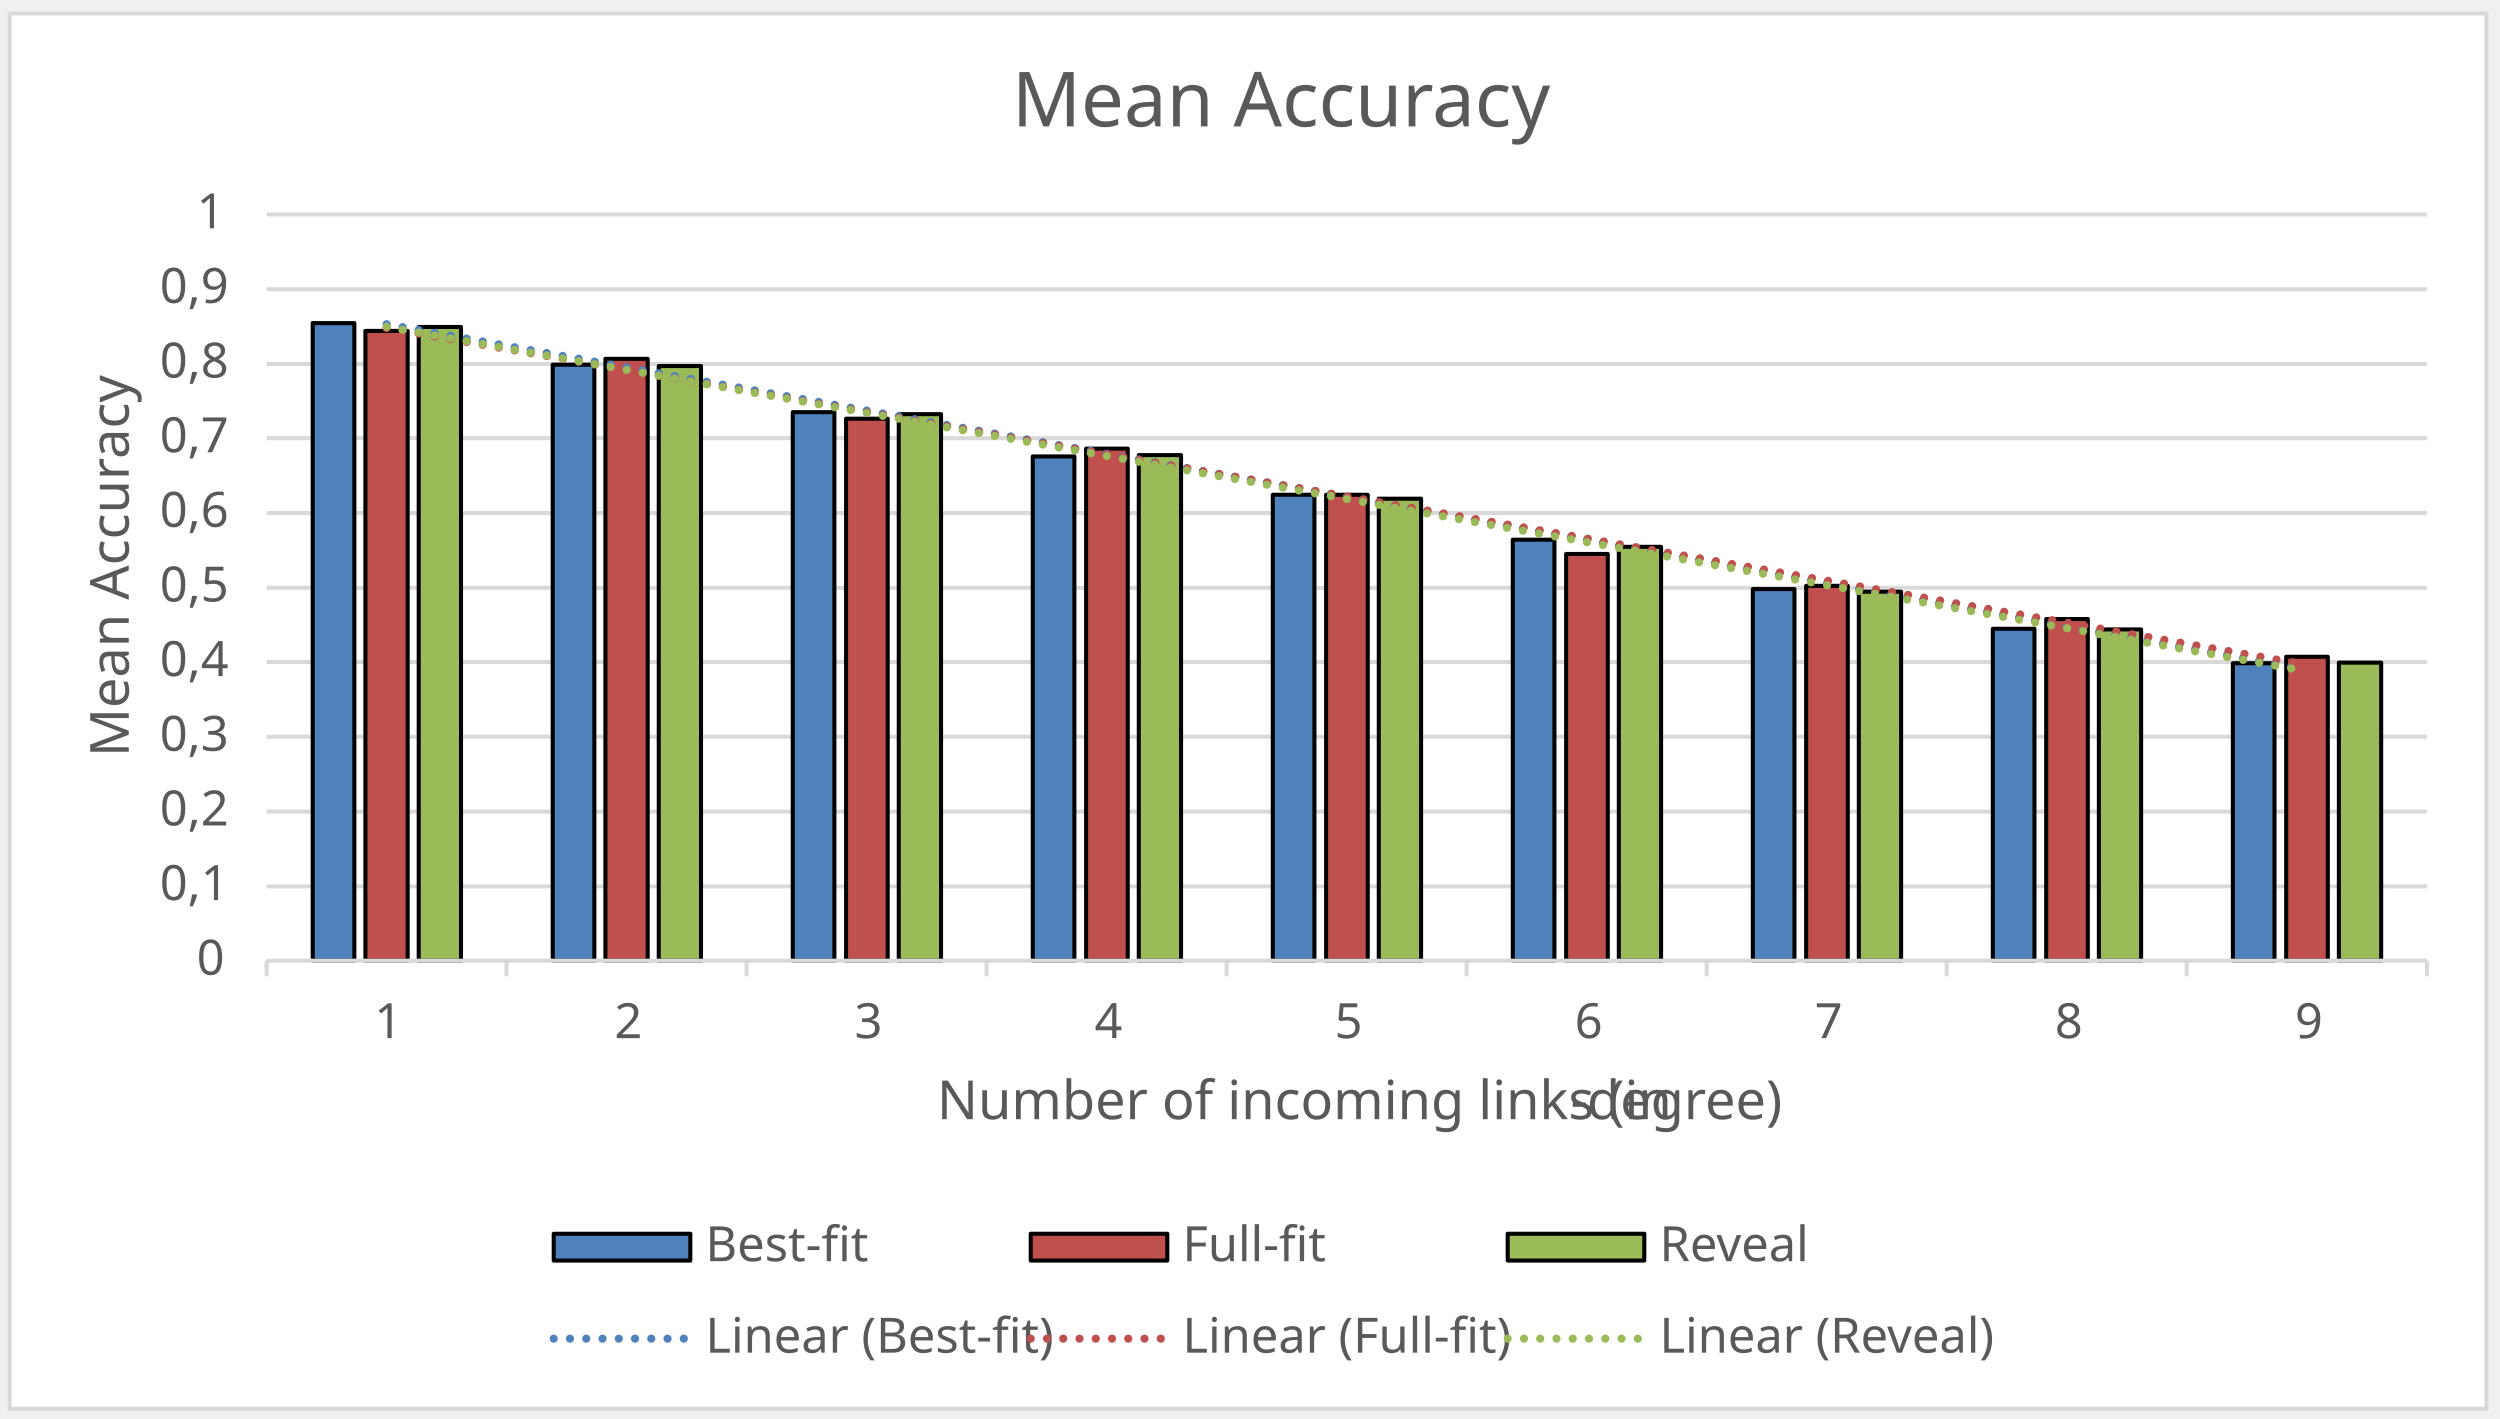
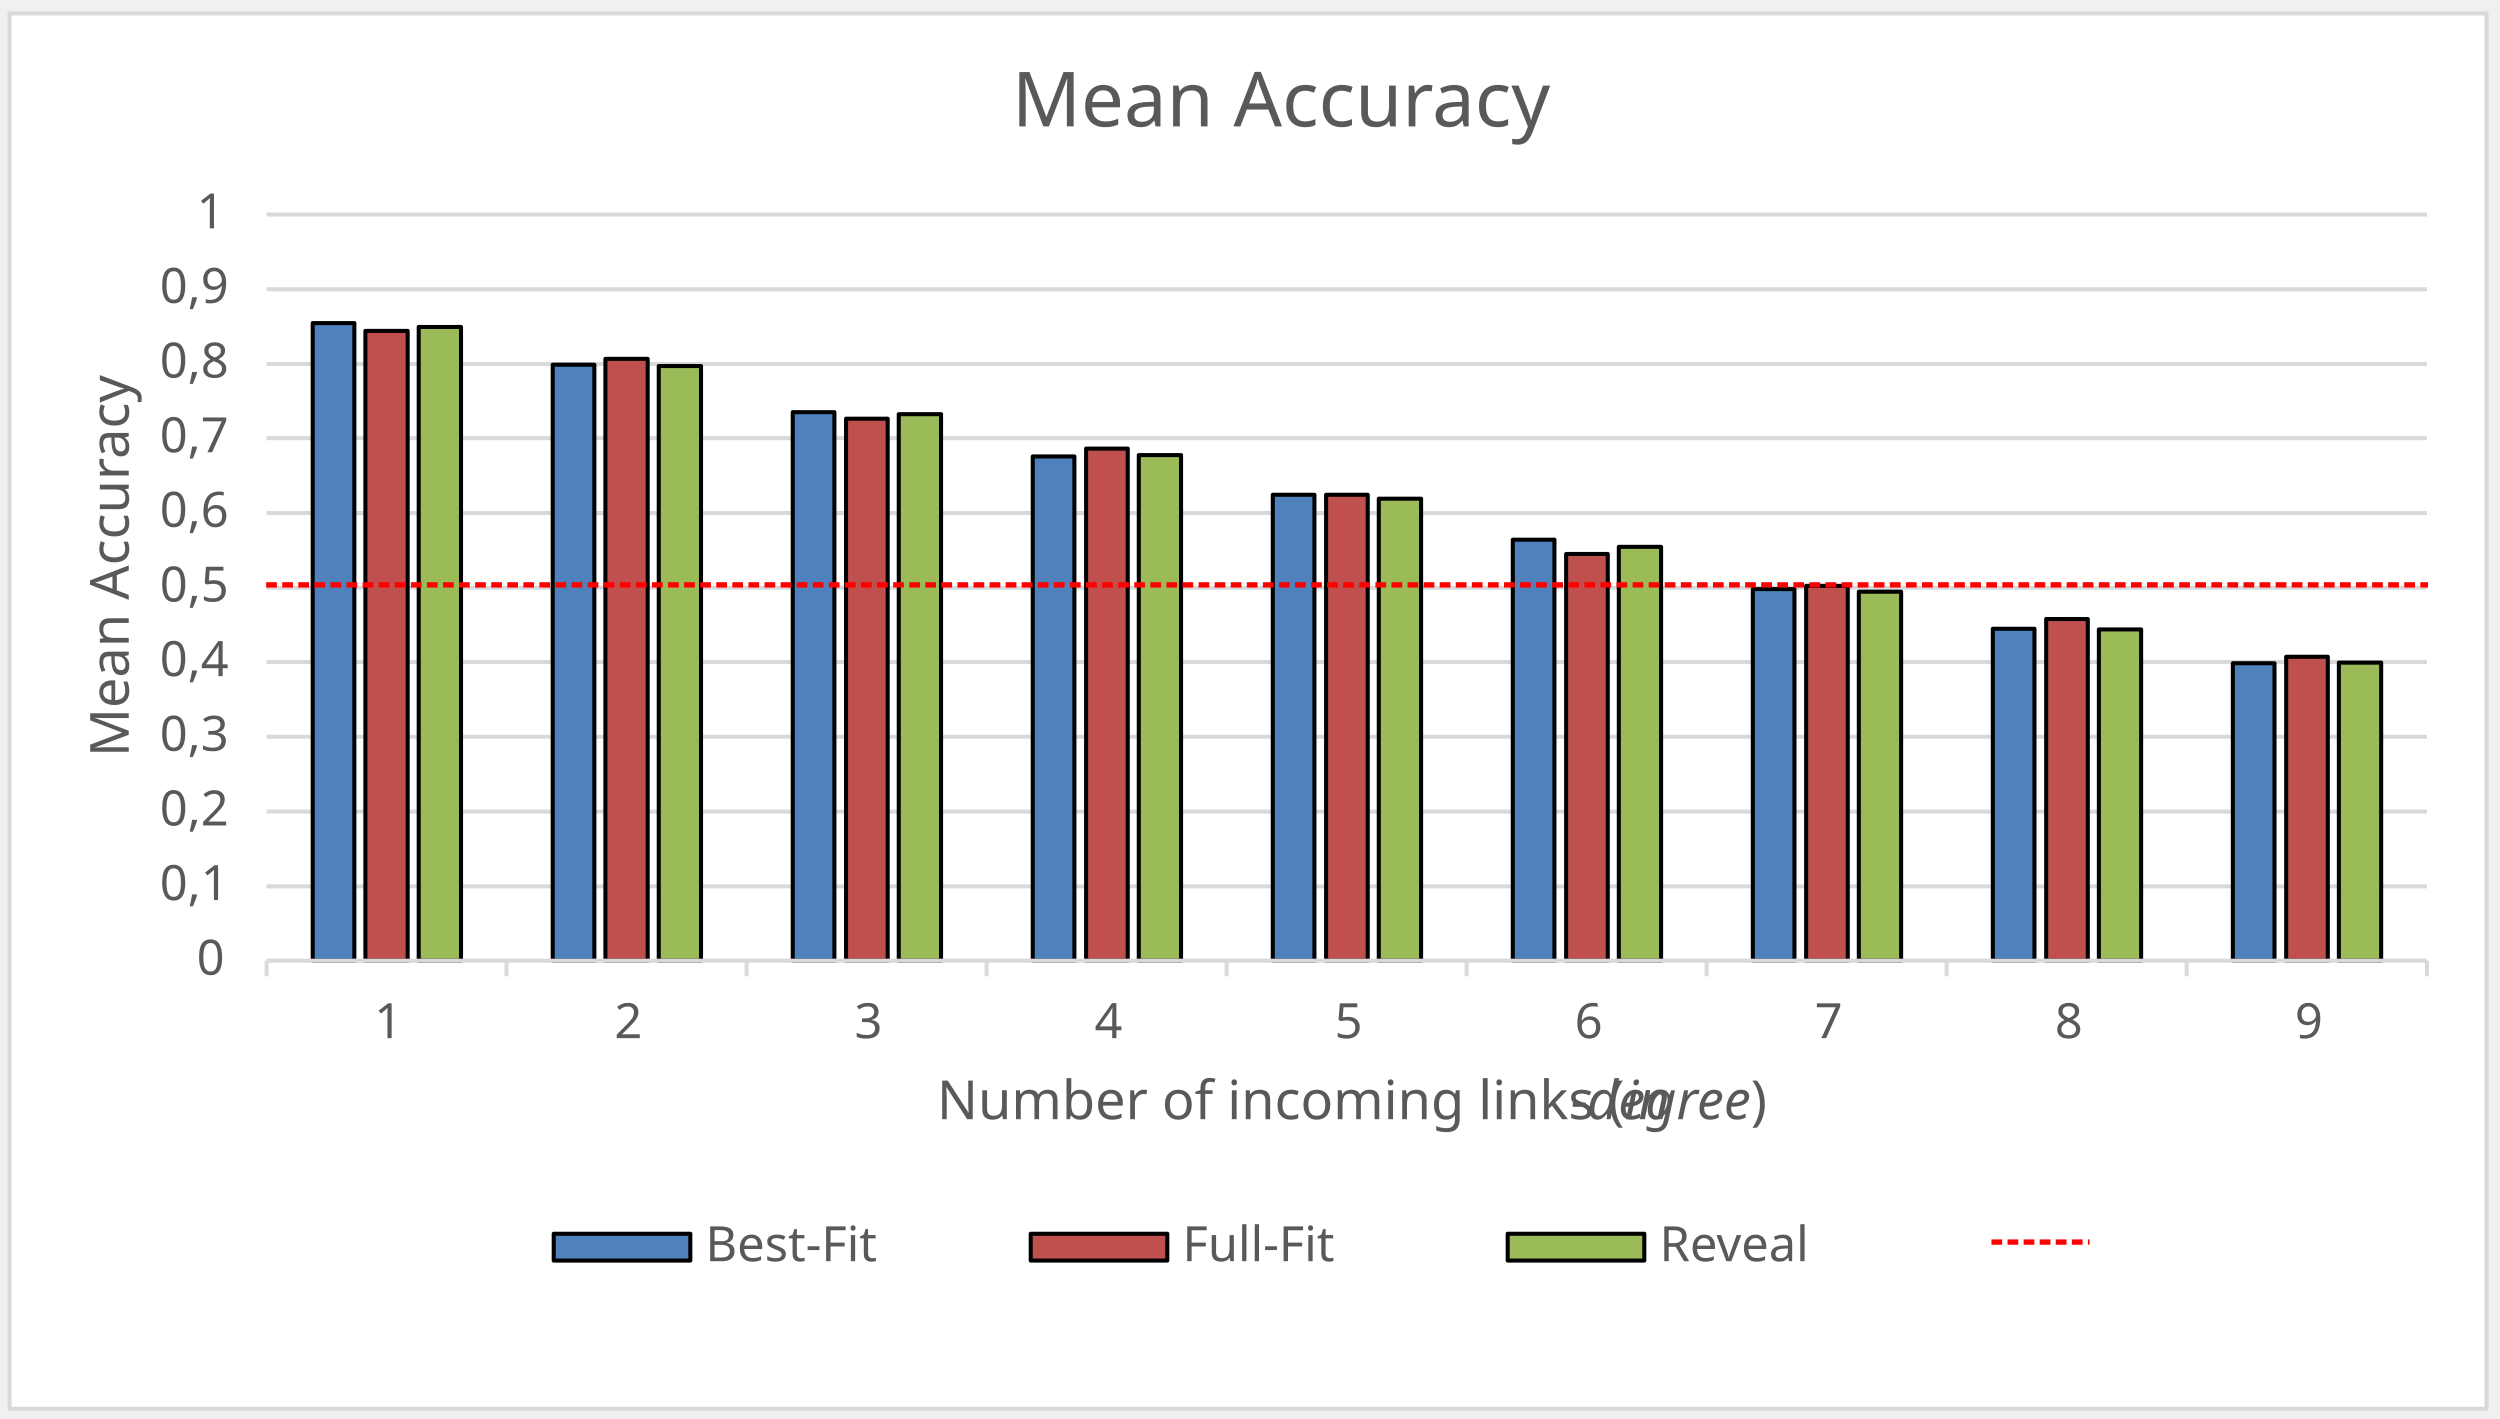
<svg xmlns="http://www.w3.org/2000/svg" width="263.332mm" height="149.399mm" viewBox="0 0 933.066 529.366" id="svg2" version="1.1">
  <defs id="defs4">
    <clipPath id="clipPath6764" clipPathUnits="userSpaceOnUse">
      <path style="clip-rule:evenodd" id="path6766" d="m 51,89.4 739.68,0 0,416.52 -739.68,0 0,-416.52 z" />
    </clipPath>
    <clipPath id="clipPath6776" clipPathUnits="userSpaceOnUse">
      <path style="clip-rule:evenodd" id="path6778" d="m 51,89.4 739.68,0 0,416.52 -739.68,0 0,-416.52 z" />
    </clipPath>
    <clipPath id="clipPath6788" clipPathUnits="userSpaceOnUse">
      <path style="clip-rule:evenodd" id="path6790" d="m 51,89.4 739.68,0 0,416.52 -739.68,0 0,-416.52 z" />
    </clipPath>
    <clipPath id="clipPath6800" clipPathUnits="userSpaceOnUse">
      <path style="clip-rule:evenodd" id="path6802" d="m 51,89.4 739.68,0 0,416.52 -739.68,0 0,-416.52 z" />
    </clipPath>
    <clipPath id="clipPath6812" clipPathUnits="userSpaceOnUse">
      <path style="clip-rule:evenodd" id="path6814" d="m 51,89.4 739.68,0 0,416.52 -739.68,0 0,-416.52 z" />
    </clipPath>
    <clipPath id="clipPath6824" clipPathUnits="userSpaceOnUse">
      <path style="clip-rule:evenodd" id="path6826" d="m 51,89.4 739.68,0 0,416.52 -739.68,0 0,-416.52 z" />
    </clipPath>
    <clipPath id="clipPath6836" clipPathUnits="userSpaceOnUse">
      <path style="clip-rule:evenodd" id="path6838" d="m 51,89.4 739.68,0 0,416.52 -739.68,0 0,-416.52 z" />
    </clipPath>
    <clipPath id="clipPath6848" clipPathUnits="userSpaceOnUse">
      <path style="clip-rule:evenodd" id="path6850" d="m 51,89.4 739.68,0 0,416.52 -739.68,0 0,-416.52 z" />
    </clipPath>
    <clipPath id="clipPath6860" clipPathUnits="userSpaceOnUse">
      <path style="clip-rule:evenodd" id="path6862" d="m 51,89.4 739.68,0 0,416.52 -739.68,0 0,-416.52 z" />
    </clipPath>
    <clipPath id="clipPath6872" clipPathUnits="userSpaceOnUse">
      <path style="clip-rule:evenodd" id="path6874" d="m 51,89.4 739.68,0 0,416.52 -739.68,0 0,-416.52 z" />
    </clipPath>
    <clipPath id="clipPath6884" clipPathUnits="userSpaceOnUse">
      <path style="clip-rule:evenodd" id="path6886" d="m 51,89.4 739.68,0 0,416.52 -739.68,0 0,-416.52 z" />
    </clipPath>
    <clipPath id="clipPath6896" clipPathUnits="userSpaceOnUse">
      <path style="clip-rule:evenodd" id="path6898" d="m 51,89.4 739.68,0 0,416.52 -739.68,0 0,-416.52 z" />
    </clipPath>
    <clipPath id="clipPath6908" clipPathUnits="userSpaceOnUse">
      <path style="clip-rule:evenodd" id="path6910" d="m 51,89.4 739.68,0 0,416.52 -739.68,0 0,-416.52 z" />
    </clipPath>
    <clipPath id="clipPath6920" clipPathUnits="userSpaceOnUse">
      <path style="clip-rule:evenodd" id="path6922" d="m 51,89.4 739.68,0 0,416.52 -739.68,0 0,-416.52 z" />
    </clipPath>
    <clipPath id="clipPath6932" clipPathUnits="userSpaceOnUse">
      <path style="clip-rule:evenodd" id="path6934" d="m 51,89.4 739.68,0 0,416.52 -739.68,0 0,-416.52 z" />
    </clipPath>
    <clipPath id="clipPath6944" clipPathUnits="userSpaceOnUse">
      <path style="clip-rule:evenodd" id="path6946" d="m 51,89.4 739.68,0 0,416.52 -739.68,0 0,-416.52 z" />
    </clipPath>
    <clipPath id="clipPath6956" clipPathUnits="userSpaceOnUse">
      <path style="clip-rule:evenodd" id="path6958" d="m 51,89.4 739.68,0 0,416.52 -739.68,0 0,-416.52 z" />
    </clipPath>
    <clipPath id="clipPath6968" clipPathUnits="userSpaceOnUse">
      <path style="clip-rule:evenodd" id="path6970" d="m 51,89.4 739.68,0 0,416.52 -739.68,0 0,-416.52 z" />
    </clipPath>
    <clipPath id="clipPath6980" clipPathUnits="userSpaceOnUse">
      <path style="clip-rule:evenodd" id="path6982" d="m 51,89.4 739.68,0 0,416.52 -739.68,0 0,-416.52 z" />
    </clipPath>
    <clipPath id="clipPath6992" clipPathUnits="userSpaceOnUse">
      <path style="clip-rule:evenodd" id="path6994" d="m 51,89.4 739.68,0 0,416.52 -739.68,0 0,-416.52 z" />
    </clipPath>
    <clipPath id="clipPath7004" clipPathUnits="userSpaceOnUse">
      <path style="clip-rule:evenodd" id="path7006" d="m 51,89.4 739.68,0 0,416.52 -739.68,0 0,-416.52 z" />
    </clipPath>
    <clipPath id="clipPath7016" clipPathUnits="userSpaceOnUse">
      <path style="clip-rule:evenodd" id="path7018" d="m 51,89.4 739.68,0 0,416.52 -739.68,0 0,-416.52 z" />
    </clipPath>
    <clipPath id="clipPath7028" clipPathUnits="userSpaceOnUse">
      <path style="clip-rule:evenodd" id="path7030" d="m 51,89.4 739.68,0 0,416.52 -739.68,0 0,-416.52 z" />
    </clipPath>
    <clipPath id="clipPath7040" clipPathUnits="userSpaceOnUse">
      <path style="clip-rule:evenodd" id="path7042" d="m 51,89.4 739.68,0 0,416.52 -739.68,0 0,-416.52 z" />
    </clipPath>
    <clipPath id="clipPath7052" clipPathUnits="userSpaceOnUse">
      <path style="clip-rule:evenodd" id="path7054" d="m 51,89.4 739.68,0 0,416.52 -739.68,0 0,-416.52 z" />
    </clipPath>
    <clipPath id="clipPath7068" clipPathUnits="userSpaceOnUse">
      <path style="clip-rule:evenodd" id="path7070" d="m 51,89.4 739.68,0 0,416.52 -739.68,0 0,-416.52 z" />
    </clipPath>
    <clipPath id="clipPath7084" clipPathUnits="userSpaceOnUse">
      <path style="clip-rule:evenodd" id="path7086" d="m 51,89.4 739.68,0 0,416.52 -739.68,0 0,-416.52 z" />
    </clipPath>
    <clipPath id="clipPath7100" clipPathUnits="userSpaceOnUse">
      <path style="clip-rule:evenodd" id="path7102" d="m 51,89.4 739.68,0 0,416.52 -739.68,0 0,-416.52 z" />
    </clipPath>
    <clipPath id="clipPath7116" clipPathUnits="userSpaceOnUse">
      <path style="clip-rule:evenodd" id="path7118" d="m 51,89.4 739.68,0 0,416.52 -739.68,0 0,-416.52 z" />
    </clipPath>
    <clipPath id="clipPath7132" clipPathUnits="userSpaceOnUse">
      <path style="clip-rule:evenodd" id="path7134" d="m 51,89.4 739.68,0 0,416.52 -739.68,0 0,-416.52 z" />
    </clipPath>
    <clipPath id="clipPath7148" clipPathUnits="userSpaceOnUse">
      <path style="clip-rule:evenodd" id="path7150" d="m 51,89.4 739.68,0 0,416.52 -739.68,0 0,-416.52 z" />
    </clipPath>
  </defs>
  <g id="layer1" transform="translate(1251.561,-78.42133)">
    <g transform="matrix(1.25,0,0,-1.25,-1312.048,715.8787)" id="g6726">
      <path id="path6728" style="fill:#ffffff;fill-opacity:1;fill-rule:evenodd;stroke:none" d="m 51.253,89.336 739.57,0 0,416.61 -739.57,0 0,-416.61 z" />
      <path id="path6730" style="fill:none;stroke:#d9d9d9;stroke-width:1.214;stroke-linecap:butt;stroke-linejoin:round;stroke-miterlimit:10;stroke-dasharray:none;stroke-opacity:1" d="m 128,245.31 645.02,0 M 128,267.65 l 645.02,0 M 128,289.98 l 645.02,0 M 128,312.32 l 645.02,0 M 128,334.46 l 645.02,0 M 128,356.79 l 645.02,0 M 128,379.13 l 645.02,0 M 128,401.27 l 645.02,0 M 128,423.6 l 645.02,0 M 128,445.92 l 645.02,0" />
      <path id="path6732" style="fill:#4f81bd;fill-opacity:1;fill-rule:nonzero;stroke:none" d="m 141.76,413.5 12.43,0 0,-190.39 -12.43,0 0,190.39 z m 71.66,-12.43 12.43,0 0,-177.96 -12.43,0 0,177.96 z m 71.67,-14.17 12.43,0 0,-163.79 -12.43,0 0,163.79 z m 71.66,-13.21 12.43,0 0,-150.58 -12.43,0 0,150.58 z m 71.67,-11.46 12.43,0 0,-139.12 -12.43,0 0,139.12 z m 71.66,-13.4 12.43,0 0,-125.72 -12.43,0 0,125.72 z m 71.67,-14.76 12.43,0 0,-110.96 -12.43,0 0,110.96 z m 71.66,-11.85 12.43,0 0,-99.11 -12.43,0 0,99.11 z m 71.67,-10.29 12.43,0 0,-88.82 -12.43,0 0,88.82 z" />
      <path id="path6734" style="fill:none;stroke:#000000;stroke-width:1.214;stroke-linecap:butt;stroke-linejoin:round;stroke-miterlimit:10;stroke-dasharray:none;stroke-opacity:1" d="m 141.76,413.5 12.43,0 0,-190.39 -12.43,0 0,190.39 z m 71.66,-12.43 12.43,0 0,-177.96 -12.43,0 0,177.96 z m 71.67,-14.17 12.43,0 0,-163.79 -12.43,0 0,163.79 z m 71.66,-13.21 12.43,0 0,-150.58 -12.43,0 0,150.58 z m 71.67,-11.46 12.43,0 0,-139.12 -12.43,0 0,139.12 z m 71.66,-13.4 12.43,0 0,-125.72 -12.43,0 0,125.72 z m 71.67,-14.76 12.43,0 0,-110.96 -12.43,0 0,110.96 z m 71.66,-11.85 12.43,0 0,-99.11 -12.43,0 0,99.11 z m 71.67,-10.29 12.43,0 0,-88.82 -12.43,0 0,88.82 z" />
      <path id="path6736" style="fill:#c0504d;fill-opacity:1;fill-rule:nonzero;stroke:none" d="m 157.49,411.17 12.62,0 0,-188.06 -12.62,0 0,188.06 z m 71.66,-8.35 12.63,0 0,-179.71 -12.63,0 0,179.71 z m 71.86,-17.87 12.43,0 0,-161.84 -12.43,0 0,161.84 z m 71.67,-8.93 12.43,0 0,-152.91 -12.43,0 0,152.91 z m 71.66,-13.79 12.43,0 0,-139.12 -12.43,0 0,139.12 z m 71.67,-17.67 12.43,0 0,-121.45 -12.43,0 0,121.45 z m 71.66,-9.52 12.43,0 0,-111.93 -12.43,0 0,111.93 z m 71.67,-9.9 12.43,0 0,-102.03 -12.43,0 0,102.03 z m 71.66,-11.27 12.43,0 0,-90.76 -12.43,0 0,90.76 z" />
      <path id="path6738" style="fill:none;stroke:#000000;stroke-width:1.214;stroke-linecap:butt;stroke-linejoin:round;stroke-miterlimit:10;stroke-dasharray:none;stroke-opacity:1" d="m 157.49,411.17 12.62,0 0,-188.06 -12.62,0 0,188.06 z m 71.66,-8.35 12.63,0 0,-179.71 -12.63,0 0,179.71 z m 71.86,-17.87 12.43,0 0,-161.84 -12.43,0 0,161.84 z m 71.67,-8.93 12.43,0 0,-152.91 -12.43,0 0,152.91 z m 71.66,-13.79 12.43,0 0,-139.12 -12.43,0 0,139.12 z m 71.67,-17.67 12.43,0 0,-121.45 -12.43,0 0,121.45 z m 71.66,-9.52 12.43,0 0,-111.93 -12.43,0 0,111.93 z m 71.67,-9.9 12.43,0 0,-102.03 -12.43,0 0,102.03 z m 71.66,-11.27 12.43,0 0,-90.76 -12.43,0 0,90.76 z" />
      <path id="path6740" style="fill:#9bbb59;fill-opacity:1;fill-rule:nonzero;stroke:none" d="m 173.41,412.34 12.63,0 0,-189.23 -12.63,0 0,189.23 z m 71.67,-11.66 12.62,0 0,-177.57 -12.62,0 0,177.57 z m 71.66,-14.37 12.63,0 0,-163.2 -12.63,0 0,163.2 z m 71.67,-12.23 12.62,0 0,-150.97 -12.62,0 0,150.97 z m 71.66,-13.01 12.63,0 0,-137.96 -12.63,0 0,137.96 z m 71.67,-14.38 12.62,0 0,-123.58 -12.62,0 0,123.58 z m 71.66,-13.4 12.63,0 0,-110.18 -12.63,0 0,110.18 z m 71.67,-11.26 12.62,0 0,-98.92 -12.62,0 0,98.92 z m 71.66,-9.91 12.63,0 0,-89.01 -12.63,0 0,89.01 z" />
      <path id="path6742" style="fill:none;stroke:#000000;stroke-width:1.214;stroke-linecap:butt;stroke-linejoin:round;stroke-miterlimit:10;stroke-dasharray:none;stroke-opacity:1" d="m 173.41,412.34 12.63,0 0,-189.23 -12.63,0 0,189.23 z m 71.67,-11.66 12.62,0 0,-177.57 -12.62,0 0,177.57 z m 71.66,-14.37 12.63,0 0,-163.2 -12.63,0 0,163.2 z m 71.67,-12.23 12.62,0 0,-150.97 -12.62,0 0,150.97 z m 71.66,-13.01 12.63,0 0,-137.96 -12.63,0 0,137.96 z m 71.67,-14.38 12.62,0 0,-123.58 -12.62,0 0,123.58 z m 71.66,-13.4 12.63,0 0,-110.18 -12.63,0 0,110.18 z m 71.67,-11.26 12.62,0 0,-98.92 -12.62,0 0,98.92 z m 71.66,-9.91 12.63,0 0,-89.01 -12.63,0 0,89.01 z" />
      <path id="path6744" style="fill:none;stroke:#d9d9d9;stroke-width:1.214;stroke-linecap:butt;stroke-linejoin:round;stroke-miterlimit:10;stroke-dasharray:none;stroke-opacity:1" d="m 128,223.11 645.02,0" />
      <path id="path6746" style="fill:none;stroke:#d9d9d9;stroke-width:1.214;stroke-linecap:butt;stroke-linejoin:round;stroke-miterlimit:10;stroke-dasharray:none;stroke-opacity:1" d="m 128,223.11 0,-4.63 m 71.63,4.63 0,-4.63 m 71.67,4.63 0,-4.63 m 71.66,4.63 0,-4.63 m 71.67,4.63 0,-4.63 m 71.66,4.63 0,-4.63 m 71.67,4.63 0,-4.63 m 71.66,4.63 0,-4.63 m 71.67,4.63 0,-4.63 m 71.73,4.63 0,-4.63" />
-       <g id="g6748">
-         <path id="path6750" style="fill:none;stroke:#4f81bd;stroke-width:2.428;stroke-linecap:round;stroke-linejoin:round;stroke-miterlimit:10;stroke-dasharray:0, 4.855;stroke-dashoffset:0;stroke-opacity:1" d="M 163.83,413.16 737.18,310.07" />
-       </g>
-       <g id="g6752">
-         <path id="path6754" style="fill:none;stroke:#c0504d;stroke-width:2.428;stroke-linecap:round;stroke-linejoin:round;stroke-miterlimit:10;stroke-dasharray:0, 4.855;stroke-dashoffset:0;stroke-opacity:1" d="M 163.83,412.04 737.18,311.46" />
-       </g>
-       <g id="g6756">
-         <path id="path6758" style="fill:none;stroke:#9bbb59;stroke-width:2.428;stroke-linecap:round;stroke-linejoin:round;stroke-miterlimit:10;stroke-dasharray:0, 4.855;stroke-dashoffset:0;stroke-opacity:1" d="M 163.83,412.38 737.18,309.52" />
-       </g>
      <g id="g6760">
        <g clip-path="url(#clipPath6764)" id="g6762">
          <text id="text6768" style="font-variant:normal;font-weight:normal;font-size:14.568px;font-family:Calibri;-inkscape-font-specification:Calibri;writing-mode:lr-tb;fill:#595959;fill-opacity:1;fill-rule:nonzero;stroke:none" transform="matrix(1,0,0,-1,107.11,218.93)">
            <tspan id="tspan6770" y="0" x="0">0</tspan>
          </text>
        </g>
      </g>
      <g id="g6772">
        <g clip-path="url(#clipPath6776)" id="g6774">
          <text id="text6780" style="font-variant:normal;font-weight:normal;font-size:14.568px;font-family:Calibri;-inkscape-font-specification:Calibri;writing-mode:lr-tb;fill:#595959;fill-opacity:1;fill-rule:nonzero;stroke:none" transform="matrix(1,0,0,-1,96.096,241.22)">
            <tspan id="tspan6782" y="0" x="0 7.386 11.072">0,1</tspan>
          </text>
        </g>
      </g>
      <g id="g6784">
        <g clip-path="url(#clipPath6788)" id="g6786">
          <text id="text6792" style="font-variant:normal;font-weight:normal;font-size:14.568px;font-family:Calibri;-inkscape-font-specification:Calibri;writing-mode:lr-tb;fill:#595959;fill-opacity:1;fill-rule:nonzero;stroke:none" transform="matrix(1,0,0,-1,96.096,263.5)">
            <tspan id="tspan6794" y="0" x="0 7.386 11.072">0,2</tspan>
          </text>
        </g>
      </g>
      <g id="g6796">
        <g clip-path="url(#clipPath6800)" id="g6798">
          <text id="text6804" style="font-variant:normal;font-weight:normal;font-size:14.568px;font-family:Calibri;-inkscape-font-specification:Calibri;writing-mode:lr-tb;fill:#595959;fill-opacity:1;fill-rule:nonzero;stroke:none" transform="matrix(1,0,0,-1,96.096,285.79)">
            <tspan id="tspan6806" y="0" x="0 7.386 11.072">0,3</tspan>
          </text>
        </g>
      </g>
      <g id="g6808">
        <g clip-path="url(#clipPath6812)" id="g6810">
          <text id="text6816" style="font-variant:normal;font-weight:normal;font-size:14.568px;font-family:Calibri;-inkscape-font-specification:Calibri;writing-mode:lr-tb;fill:#595959;fill-opacity:1;fill-rule:nonzero;stroke:none" transform="matrix(1,0,0,-1,96.096,308.09)">
            <tspan id="tspan6818" y="0" x="0 7.386 11.072">0,4</tspan>
          </text>
        </g>
      </g>
      <g id="g6820">
        <g clip-path="url(#clipPath6824)" id="g6822">
          <text id="text6828" style="font-variant:normal;font-weight:normal;font-size:14.568px;font-family:Calibri;-inkscape-font-specification:Calibri;writing-mode:lr-tb;fill:#595959;fill-opacity:1;fill-rule:nonzero;stroke:none" transform="matrix(1,0,0,-1,96.096,330.36)">
            <tspan id="tspan6830" y="0" x="0 7.386 11.072">0,5</tspan>
          </text>
        </g>
      </g>
      <g id="g6832">
        <g clip-path="url(#clipPath6836)" id="g6834">
          <text id="text6840" style="font-variant:normal;font-weight:normal;font-size:14.568px;font-family:Calibri;-inkscape-font-specification:Calibri;writing-mode:lr-tb;fill:#595959;fill-opacity:1;fill-rule:nonzero;stroke:none" transform="matrix(1,0,0,-1,96.096,352.66)">
            <tspan id="tspan6842" y="0" x="0 7.386 11.072">0,6</tspan>
          </text>
        </g>
      </g>
      <g id="g6844">
        <g clip-path="url(#clipPath6848)" id="g6846">
          <text id="text6852" style="font-variant:normal;font-weight:normal;font-size:14.568px;font-family:Calibri;-inkscape-font-specification:Calibri;writing-mode:lr-tb;fill:#595959;fill-opacity:1;fill-rule:nonzero;stroke:none" transform="matrix(1,0,0,-1,96.096,374.93)">
            <tspan id="tspan6854" y="0" x="0 7.386 11.072">0,7</tspan>
          </text>
        </g>
      </g>
      <g id="g6856">
        <g clip-path="url(#clipPath6860)" id="g6858">
          <text id="text6864" style="font-variant:normal;font-weight:normal;font-size:14.568px;font-family:Calibri;-inkscape-font-specification:Calibri;writing-mode:lr-tb;fill:#595959;fill-opacity:1;fill-rule:nonzero;stroke:none" transform="matrix(1,0,0,-1,96.096,397.22)">
            <tspan id="tspan6866" y="0" x="0 7.386 11.072">0,8</tspan>
          </text>
        </g>
      </g>
      <g id="g6868">
        <g clip-path="url(#clipPath6872)" id="g6870">
          <text id="text6876" style="font-variant:normal;font-weight:normal;font-size:14.568px;font-family:Calibri;-inkscape-font-specification:Calibri;writing-mode:lr-tb;fill:#595959;fill-opacity:1;fill-rule:nonzero;stroke:none" transform="matrix(1,0,0,-1,96.096,419.52)">
            <tspan id="tspan6878" y="0" x="0 7.386 11.072">0,9</tspan>
          </text>
        </g>
      </g>
      <g id="g6880">
        <g clip-path="url(#clipPath6884)" id="g6882">
          <text id="text6888" style="font-variant:normal;font-weight:normal;font-size:14.568px;font-family:Calibri;-inkscape-font-specification:Calibri;writing-mode:lr-tb;fill:#595959;fill-opacity:1;fill-rule:nonzero;stroke:none" transform="matrix(1,0,0,-1,107.11,441.79)">
            <tspan id="tspan6890" y="0" x="0">1</tspan>
          </text>
        </g>
      </g>
      <g id="g6892">
        <g clip-path="url(#clipPath6896)" id="g6894">
          <text id="text6900" style="font-variant:normal;font-weight:normal;font-size:14.568px;font-family:Calibri;-inkscape-font-specification:Calibri;writing-mode:lr-tb;fill:#595959;fill-opacity:1;fill-rule:nonzero;stroke:none" transform="matrix(1,0,0,-1,160.15,199.99)">
            <tspan id="tspan6902" y="0" x="0">1</tspan>
          </text>
        </g>
      </g>
      <g id="g6904">
        <g clip-path="url(#clipPath6908)" id="g6906">
          <text id="text6912" style="font-variant:normal;font-weight:normal;font-size:14.568px;font-family:Calibri;-inkscape-font-specification:Calibri;writing-mode:lr-tb;fill:#595959;fill-opacity:1;fill-rule:nonzero;stroke:none" transform="matrix(1,0,0,-1,231.84,199.99)">
            <tspan id="tspan6914" y="0" x="0">2</tspan>
          </text>
        </g>
      </g>
      <g id="g6916">
        <g clip-path="url(#clipPath6920)" id="g6918">
          <text id="text6924" style="font-variant:normal;font-weight:normal;font-size:14.568px;font-family:Calibri;-inkscape-font-specification:Calibri;writing-mode:lr-tb;fill:#595959;fill-opacity:1;fill-rule:nonzero;stroke:none" transform="matrix(1,0,0,-1,303.53,199.99)">
            <tspan id="tspan6926" y="0" x="0">3</tspan>
          </text>
        </g>
      </g>
      <g id="g6928">
        <g clip-path="url(#clipPath6932)" id="g6930">
          <text id="text6936" style="font-variant:normal;font-weight:normal;font-size:14.568px;font-family:Calibri;-inkscape-font-specification:Calibri;writing-mode:lr-tb;fill:#595959;fill-opacity:1;fill-rule:nonzero;stroke:none" transform="matrix(1,0,0,-1,375.19,199.99)">
            <tspan id="tspan6938" y="0" x="0">4</tspan>
          </text>
        </g>
      </g>
      <g id="g6940">
        <g clip-path="url(#clipPath6944)" id="g6942">
          <text id="text6948" style="font-variant:normal;font-weight:normal;font-size:14.568px;font-family:Calibri;-inkscape-font-specification:Calibri;writing-mode:lr-tb;fill:#595959;fill-opacity:1;fill-rule:nonzero;stroke:none" transform="matrix(1,0,0,-1,446.88,199.99)">
            <tspan id="tspan6950" y="0" x="0">5</tspan>
          </text>
        </g>
      </g>
      <g id="g6952">
        <g clip-path="url(#clipPath6956)" id="g6954">
          <text id="text6960" style="font-variant:normal;font-weight:normal;font-size:14.568px;font-family:Calibri;-inkscape-font-specification:Calibri;writing-mode:lr-tb;fill:#595959;fill-opacity:1;fill-rule:nonzero;stroke:none" transform="matrix(1,0,0,-1,518.57,199.99)">
            <tspan id="tspan6962" y="0" x="0">6</tspan>
          </text>
        </g>
      </g>
      <g id="g6964">
        <g clip-path="url(#clipPath6968)" id="g6966">
          <text id="text6972" style="font-variant:normal;font-weight:normal;font-size:14.568px;font-family:Calibri;-inkscape-font-specification:Calibri;writing-mode:lr-tb;fill:#595959;fill-opacity:1;fill-rule:nonzero;stroke:none" transform="matrix(1,0,0,-1,590.23,199.99)">
            <tspan id="tspan6974" y="0" x="0">7</tspan>
          </text>
        </g>
      </g>
      <g id="g6976">
        <g clip-path="url(#clipPath6980)" id="g6978">
          <text id="text6984" style="font-variant:normal;font-weight:normal;font-size:14.568px;font-family:Calibri;-inkscape-font-specification:Calibri;writing-mode:lr-tb;fill:#595959;fill-opacity:1;fill-rule:nonzero;stroke:none" transform="matrix(1,0,0,-1,661.92,199.99)">
            <tspan id="tspan6986" y="0" x="0">8</tspan>
          </text>
        </g>
      </g>
      <g id="g6988">
        <g clip-path="url(#clipPath6992)" id="g6990">
          <text id="text6996" style="font-variant:normal;font-weight:normal;font-size:14.568px;font-family:Calibri;-inkscape-font-specification:Calibri;writing-mode:lr-tb;fill:#595959;fill-opacity:1;fill-rule:nonzero;stroke:none" transform="matrix(1,0,0,-1,733.61,199.99)">
            <tspan id="tspan6998" y="0" x="0">9</tspan>
          </text>
        </g>
      </g>
      <g id="g7000">
        <g clip-path="url(#clipPath7004)" id="g7002">
          <text id="text7008" style="font-variant:normal;font-weight:normal;font-size:16.128px;font-family:Calibri;-inkscape-font-specification:Calibri;writing-mode:lr-tb;fill:#595959;fill-opacity:1;fill-rule:nonzero;stroke:none" transform="matrix(-4.4e-8,1,1,4.4e-8,86.832,283.94)">
            <tspan id="tspan7010" y="0" x="0 13.789 21.773 29.53 38.062 41.739 51.077 57.9 64.722 73.237 78.866 86.64 93.462">Mean Accuracy</tspan>
          </text>
        </g>
      </g>
      <g id="g7012">
        <g clip-path="url(#clipPath7016)" id="g7014">
          <text id="text7020" style="font-variant:normal;font-weight:normal;font-size:16.128px;font-family:Calibri;-inkscape-font-specification:Calibri;writing-mode:lr-tb;fill:#595959;fill-opacity:1;fill-rule:nonzero;stroke:none" transform="matrix(1,0,0,-1,328.15,175.8)">
-             <tspan id="tspan7022" y="0" x="0 10.467 18.999 31.821 40.352 48.319 53.948 57.641 66.141 71.06 74.705 78.414 86.946 93.768 102.268 115.106 118.815 127.331 134.927 138.781 142.491 146.2 154.7 162.07 168.28 171.957 176.844 180.505">Number of incoming links (in</tspan>
+             <tspan id="tspan7022" y="0" x="0 10.467 18.999 31.821 40.352 48.319 53.948 57.641 66.141 71.06 74.705 78.414 86.946 93.768 102.268 115.106 118.815 127.331 134.927 138.781 142.491 146.2 154.7 162.07 168.28 171.957 176.844 180.505">Number of incoming links (<tspan style="-inkscape-font-specification:'Calibri Italic';font-family:Calibri;font-weight:normal;font-style:italic;font-stretch:normal;font-variant:normal" id="tspan4351">in</tspan>
+             </tspan>
          </text>
        </g>
      </g>
      <g id="g7024">
        <g clip-path="url(#clipPath7028)" id="g7026">
          <text id="text7032" style="font-variant:normal;font-weight:normal;font-size:16.128px;font-family:Calibri;-inkscape-font-specification:Calibri;writing-mode:lr-tb;fill:#595959;fill-opacity:1;fill-rule:nonzero;stroke:none" transform="matrix(1,0,0,-1,517.34,175.8)">
            <tspan id="tspan7034" y="0" x="0">-</tspan>
          </text>
        </g>
      </g>
      <g id="g7036">
        <g clip-path="url(#clipPath7040)" id="g7038">
          <text id="text7044" style="font-variant:normal;font-weight:normal;font-size:16.128px;font-family:Calibri;-inkscape-font-specification:Calibri;writing-mode:lr-tb;fill:#595959;fill-opacity:1;fill-rule:nonzero;stroke:none" transform="matrix(1,0,0,-1,522.22,175.8)">
-             <tspan id="tspan7046" y="0" x="0 8.532 16.483 24.079 29.659 37.61 45.562">degree)</tspan>
+             <tspan id="tspan7046" y="0" x="0 8.532 16.483 24.079 29.659 37.61 45.562">
+               <tspan style="-inkscape-font-specification:'Calibri Italic';font-family:Calibri;font-weight:normal;font-style:italic;font-stretch:normal;font-variant:normal" id="tspan4349">degree</tspan>
+ )</tspan>
          </text>
        </g>
      </g>
      <g id="g7048">
        <g clip-path="url(#clipPath7052)" id="g7050">
          <text id="text7056" style="font-variant:normal;font-weight:normal;font-size:22.728px;font-family:Calibri;-inkscape-font-specification:Calibri;writing-mode:lr-tb;fill:#595959;fill-opacity:1;fill-rule:nonzero;stroke:none" transform="matrix(1,0,0,-1,350.54,472.22)">
            <tspan id="tspan7058" y="0" x="0 19.432 30.683 41.57 53.411 58.456 71.616 81.23 90.707 102.571 110.163 121.049 130.572">Mean Accuracy</tspan>
          </text>
        </g>
      </g>
      <path id="path7060" style="fill:#4f81bd;fill-opacity:1;fill-rule:evenodd;stroke:none" d="m 213.72,133.59 40.785,0 0,8.001 -40.785,0 0,-8.001 z" />
      <path id="path7062" style="fill:none;stroke:#000000;stroke-width:1.214;stroke-linecap:butt;stroke-linejoin:round;stroke-miterlimit:10;stroke-dasharray:none;stroke-opacity:1" d="m 213.72,133.59 40.785,0 0,8.001 -40.785,0 0,-8.001 z" />
      <g id="g7064">
        <g clip-path="url(#clipPath7068)" id="g7066">
          <text id="text7072" style="font-variant:normal;font-weight:normal;font-size:14.568px;font-family:Calibri;-inkscape-font-specification:Calibri;writing-mode:lr-tb;fill:#595959;fill-opacity:1;fill-rule:nonzero;stroke:none" transform="matrix(1,0,0,-1,259.03,133.39)">
-             <tspan id="tspan7074" y="0" x="0 7.925 15.18 20.789 25.814 30.272 34.555 38.052">Best-fit</tspan>
+             <tspan id="tspan7074" y="0" x="0 7.925 15.18 20.789 25.814">Best-Fit</tspan>
          </text>
        </g>
      </g>
      <path id="path7076" style="fill:#c0504d;fill-opacity:1;fill-rule:evenodd;stroke:none" d="m 356.14,133.59 40.785,0 0,8.001 -40.785,0 0,-8.001 z" />
      <path id="path7078" style="fill:none;stroke:#000000;stroke-width:1.214;stroke-linecap:butt;stroke-linejoin:round;stroke-miterlimit:10;stroke-dasharray:none;stroke-opacity:1" d="m 356.14,133.59 40.785,0 0,8.001 -40.785,0 0,-8.001 z" />
      <g id="g7080">
        <g clip-path="url(#clipPath7084)" id="g7082">
          <text id="text7088" style="font-variant:normal;font-weight:normal;font-size:14.568px;font-family:Calibri;-inkscape-font-specification:Calibri;writing-mode:lr-tb;fill:#595959;fill-opacity:1;fill-rule:nonzero;stroke:none" transform="matrix(1,0,0,-1,401.47,133.39)">
-             <tspan id="tspan7090" y="0" x="0 6.599 14.364 17.656 20.949 25.407 29.85 33.2">Full-fit</tspan>
+             <tspan id="tspan7090" y="0" x="0 6.599 14.364 17.656">Full-Fit</tspan>
          </text>
        </g>
      </g>
      <path id="path7092" style="fill:#9bbb59;fill-opacity:1;fill-rule:evenodd;stroke:none" d="m 498.56,133.59 40.785,0 0,8.001 -40.785,0 0,-8.001 z" />
      <path id="path7094" style="fill:none;stroke:#000000;stroke-width:1.214;stroke-linecap:butt;stroke-linejoin:round;stroke-miterlimit:10;stroke-dasharray:none;stroke-opacity:1" d="m 498.56,133.59 40.785,0 0,8.001 -40.785,0 0,-8.001 z" />
      <g id="g7096">
        <g clip-path="url(#clipPath7100)" id="g7098">
          <text id="text7104" style="font-variant:normal;font-weight:normal;font-size:14.568px;font-family:Calibri;-inkscape-font-specification:Calibri;writing-mode:lr-tb;fill:#595959;fill-opacity:1;fill-rule:nonzero;stroke:none" transform="matrix(1,0,0,-1,543.91,133.39)">
            <tspan id="tspan7106" y="0" x="0 7.954 15.136 21.721 28.917 35.896">Reveal</tspan>
          </text>
        </g>
      </g>
-       <g id="g7108">
-         <path id="path7110" style="fill:none;stroke:#4f81bd;stroke-width:2.428;stroke-linecap:round;stroke-linejoin:round;stroke-miterlimit:10;stroke-dasharray:0, 4.855;stroke-dashoffset:0;stroke-opacity:1" d="m 213.72,110.27 40.79,0" />
-       </g>
-       <g id="g7112">
-         <g clip-path="url(#clipPath7116)" id="g7114">
-           <text id="text7120" style="font-variant:normal;font-weight:normal;font-size:14.568px;font-family:Calibri;-inkscape-font-specification:Calibri;writing-mode:lr-tb;fill:#595959;fill-opacity:1;fill-rule:nonzero;stroke:none" transform="matrix(1,0,0,-1,259.03,106.08)">
-             <tspan id="tspan7122" y="0" x="0 6.206 9.557 17.103 24.474 31.263 36.507 39.8 44.097 52.022 59.277 65.061 69.941 74.399 78.842 82.149 87.029">Linear (Best-fit)</tspan>
-           </text>
-         </g>
-       </g>
-       <g id="g7124">
-         <path id="path7126" style="fill:none;stroke:#c0504d;stroke-width:2.428;stroke-linecap:round;stroke-linejoin:round;stroke-miterlimit:10;stroke-dasharray:0, 4.855;stroke-dashoffset:0;stroke-opacity:1" d="m 356.14,110.27 40.78,0" />
-       </g>
-       <g id="g7128">
-         <g clip-path="url(#clipPath7132)" id="g7130">
-           <text id="text7136" style="font-variant:normal;font-weight:normal;font-size:14.568px;font-family:Calibri;-inkscape-font-specification:Calibri;writing-mode:lr-tb;fill:#595959;fill-opacity:1;fill-rule:nonzero;stroke:none" transform="matrix(1,0,0,-1,401.47,106.08)">
-             <tspan id="tspan7138" y="0" x="0 6.206 9.498 17.088 24.445 31.234 36.449 39.742 44.01 50.784 58.374 61.666 65.163 69.62 73.903 77.4 82.28">Linear (Full-fit)</tspan>
-           </text>
-         </g>
-       </g>
-       <g id="g7140">
-         <path id="path7142" style="fill:none;stroke:#9bbb59;stroke-width:2.428;stroke-linecap:round;stroke-linejoin:round;stroke-miterlimit:10;stroke-dasharray:0, 4.855;stroke-dashoffset:0;stroke-opacity:1" d="m 498.56,110.27 40.78,0" />
-       </g>
-       <g id="g7144">
-         <g clip-path="url(#clipPath7148)" id="g7146">
-           <text id="text7152" style="font-variant:normal;font-weight:normal;font-size:14.568px;font-family:Calibri;-inkscape-font-specification:Calibri;writing-mode:lr-tb;fill:#595959;fill-opacity:1;fill-rule:nonzero;stroke:none" transform="matrix(1,0,0,-1,543.91,106.08)">
-             <tspan id="tspan7154" y="0" x="0 6.206 9.498 17.059 24.416 31.205 36.42 39.712 43.981 51.935 59.117 65.702 73.073 79.862 83.358">Linear (Reveal)</tspan>
-           </text>
-         </g>
-       </g>
      <path id="path7156" style="fill:none;stroke:#d9d9d9;stroke-width:1.214;stroke-linecap:butt;stroke-linejoin:round;stroke-miterlimit:10;stroke-dasharray:none;stroke-opacity:1" d="m 51.253,89.336 739.57,0 0,416.61 -739.57,0 0,-416.61 z" />
+       <path style="fill:none;fill-rule:evenodd;stroke:#ff0000;stroke-width:1.6;stroke-linecap:butt;stroke-linejoin:miter;stroke-opacity:1;stroke-miterlimit:4;stroke-dasharray:3.2,1.6;stroke-dashoffset:0" d="m 127.858,335.333 645.504,0" id="path4361" />
+       <path style="fill:none;fill-rule:evenodd;stroke:#ff0000;stroke-width:1.6;stroke-linecap:butt;stroke-linejoin:miter;stroke-miterlimit:4;stroke-dasharray:3.2, 3.2;stroke-dashoffset:0;stroke-opacity:1" d="m 125.59,40.465 420,0" id="path6502" />
    </g>
+     <path style="fill:none;fill-rule:evenodd;stroke:#ff0000;stroke-width:2;stroke-linecap:butt;stroke-linejoin:miter;stroke-miterlimit:4;stroke-dasharray:4, 2;stroke-dashoffset:0;stroke-opacity:1" d="m -508.291,542 36.597,0" id="path4398" />
  </g>
</svg>
